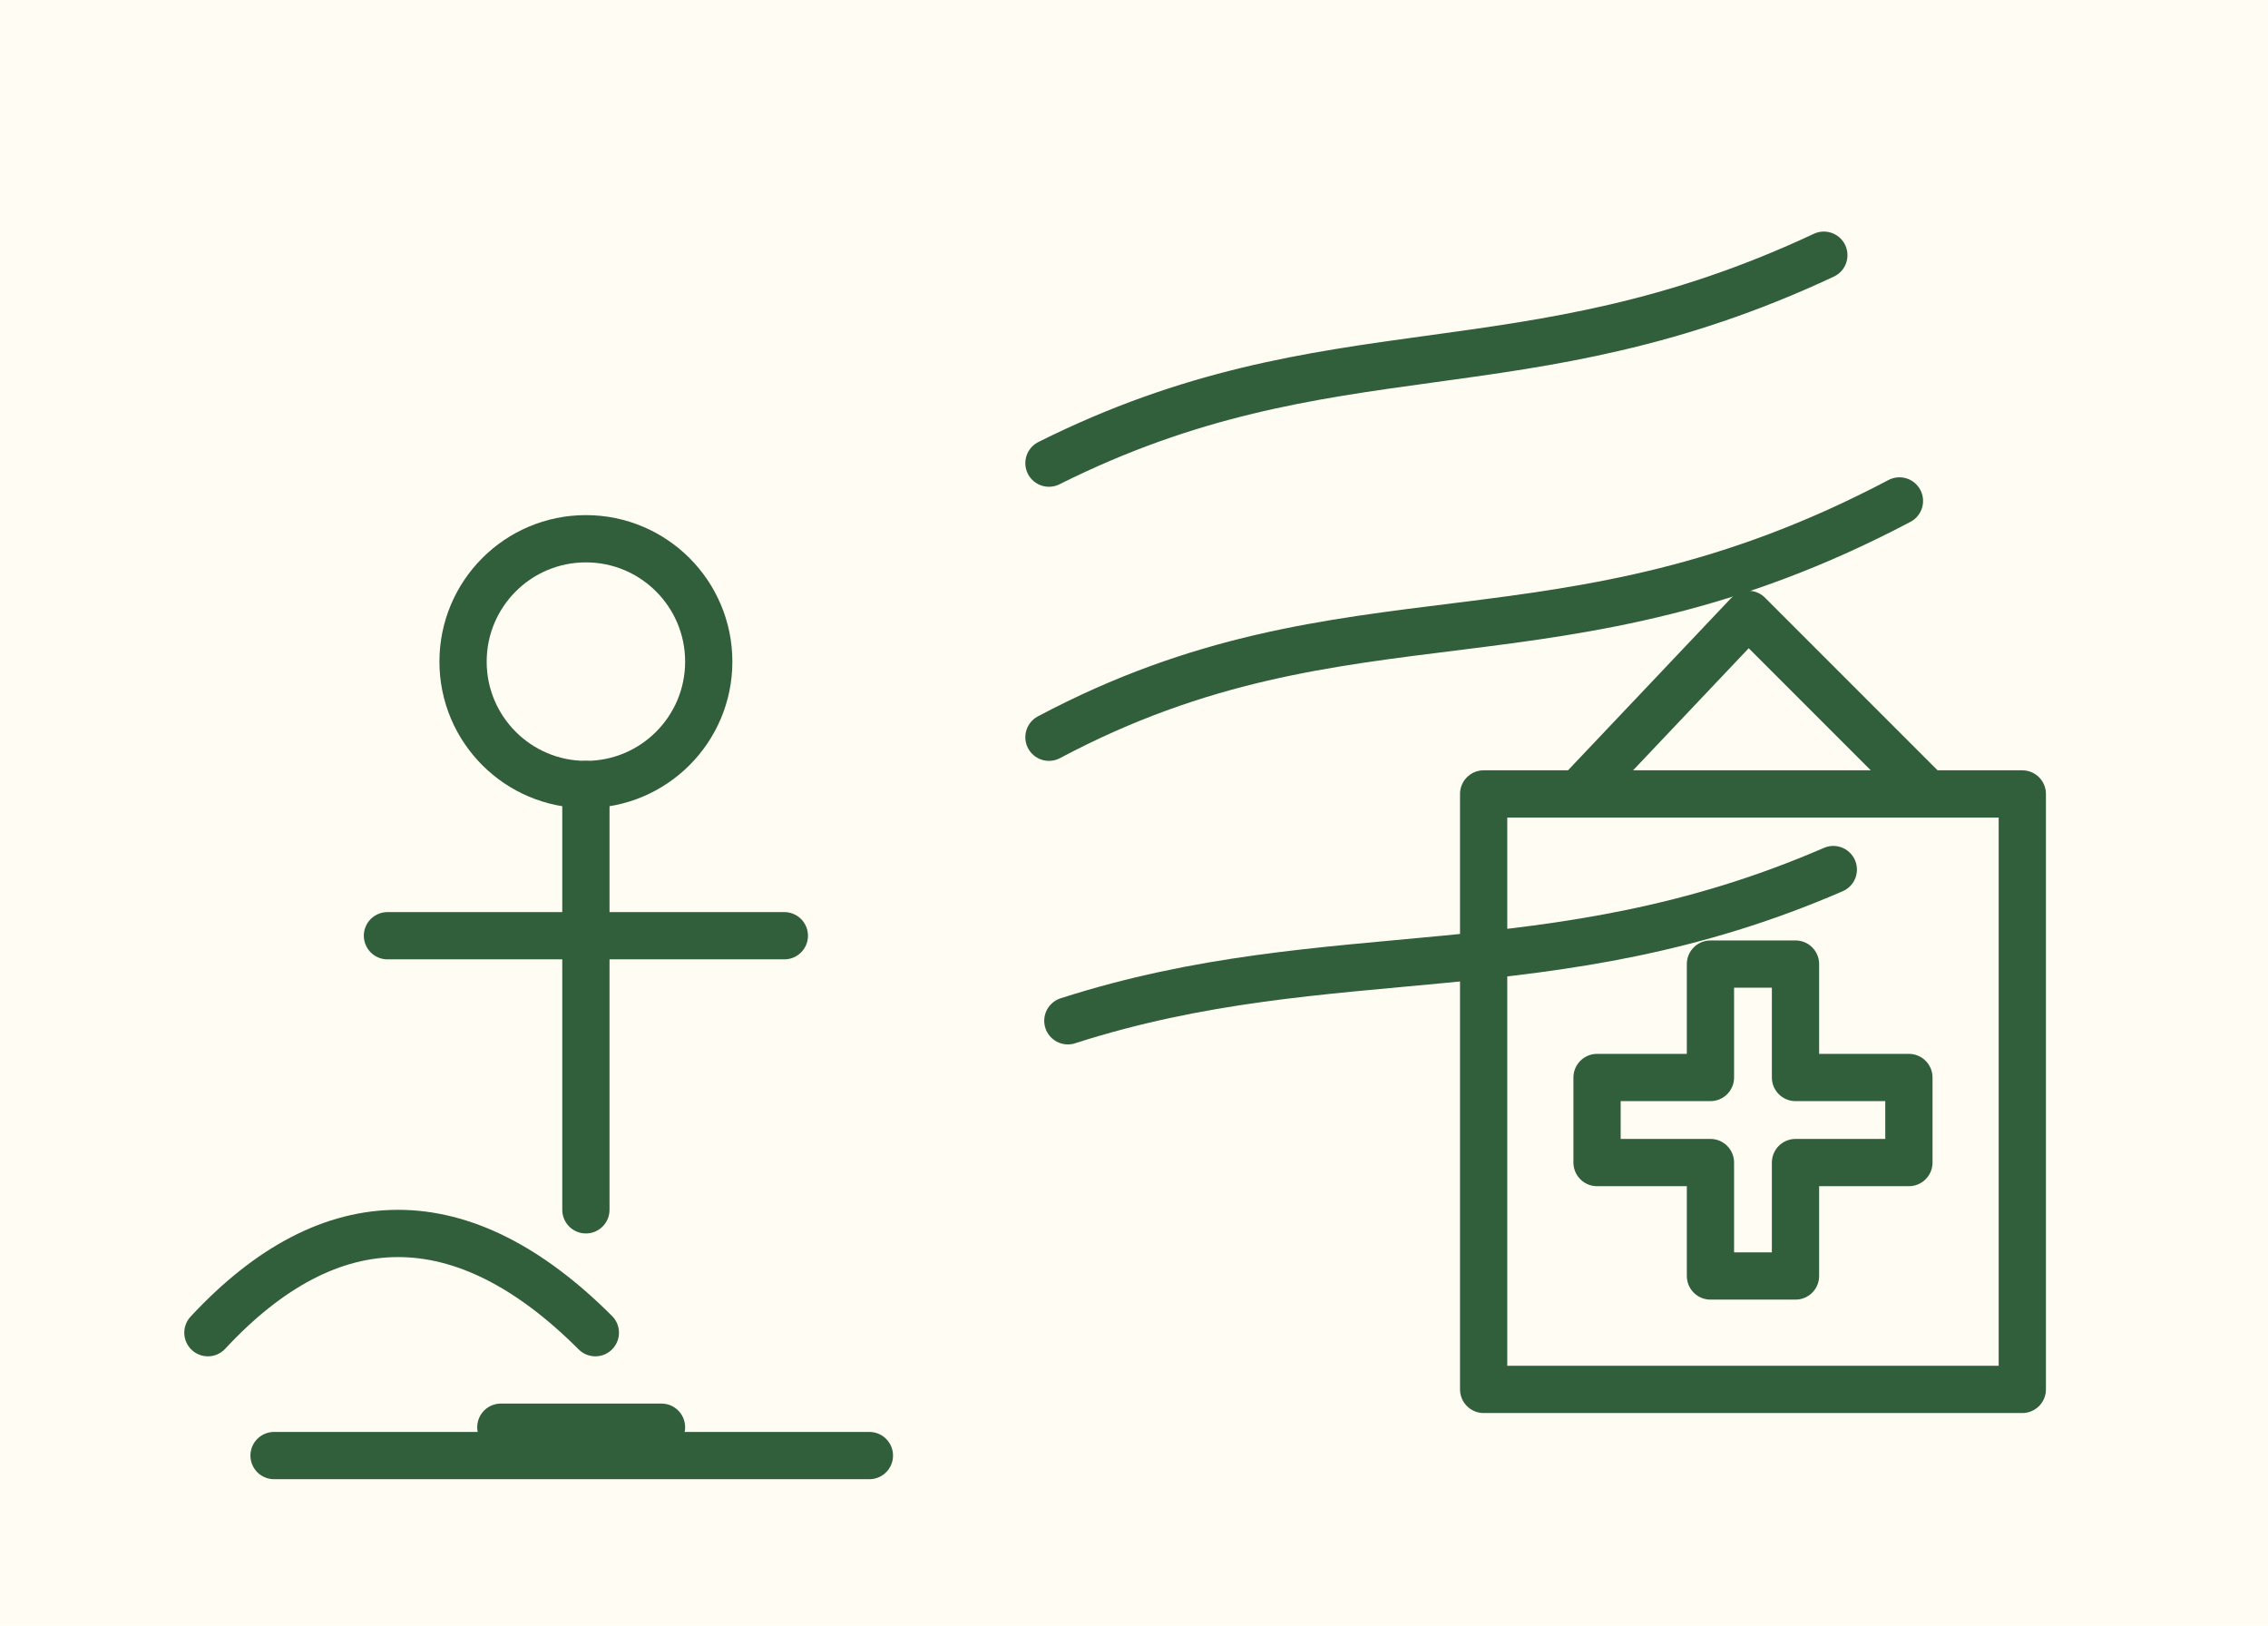
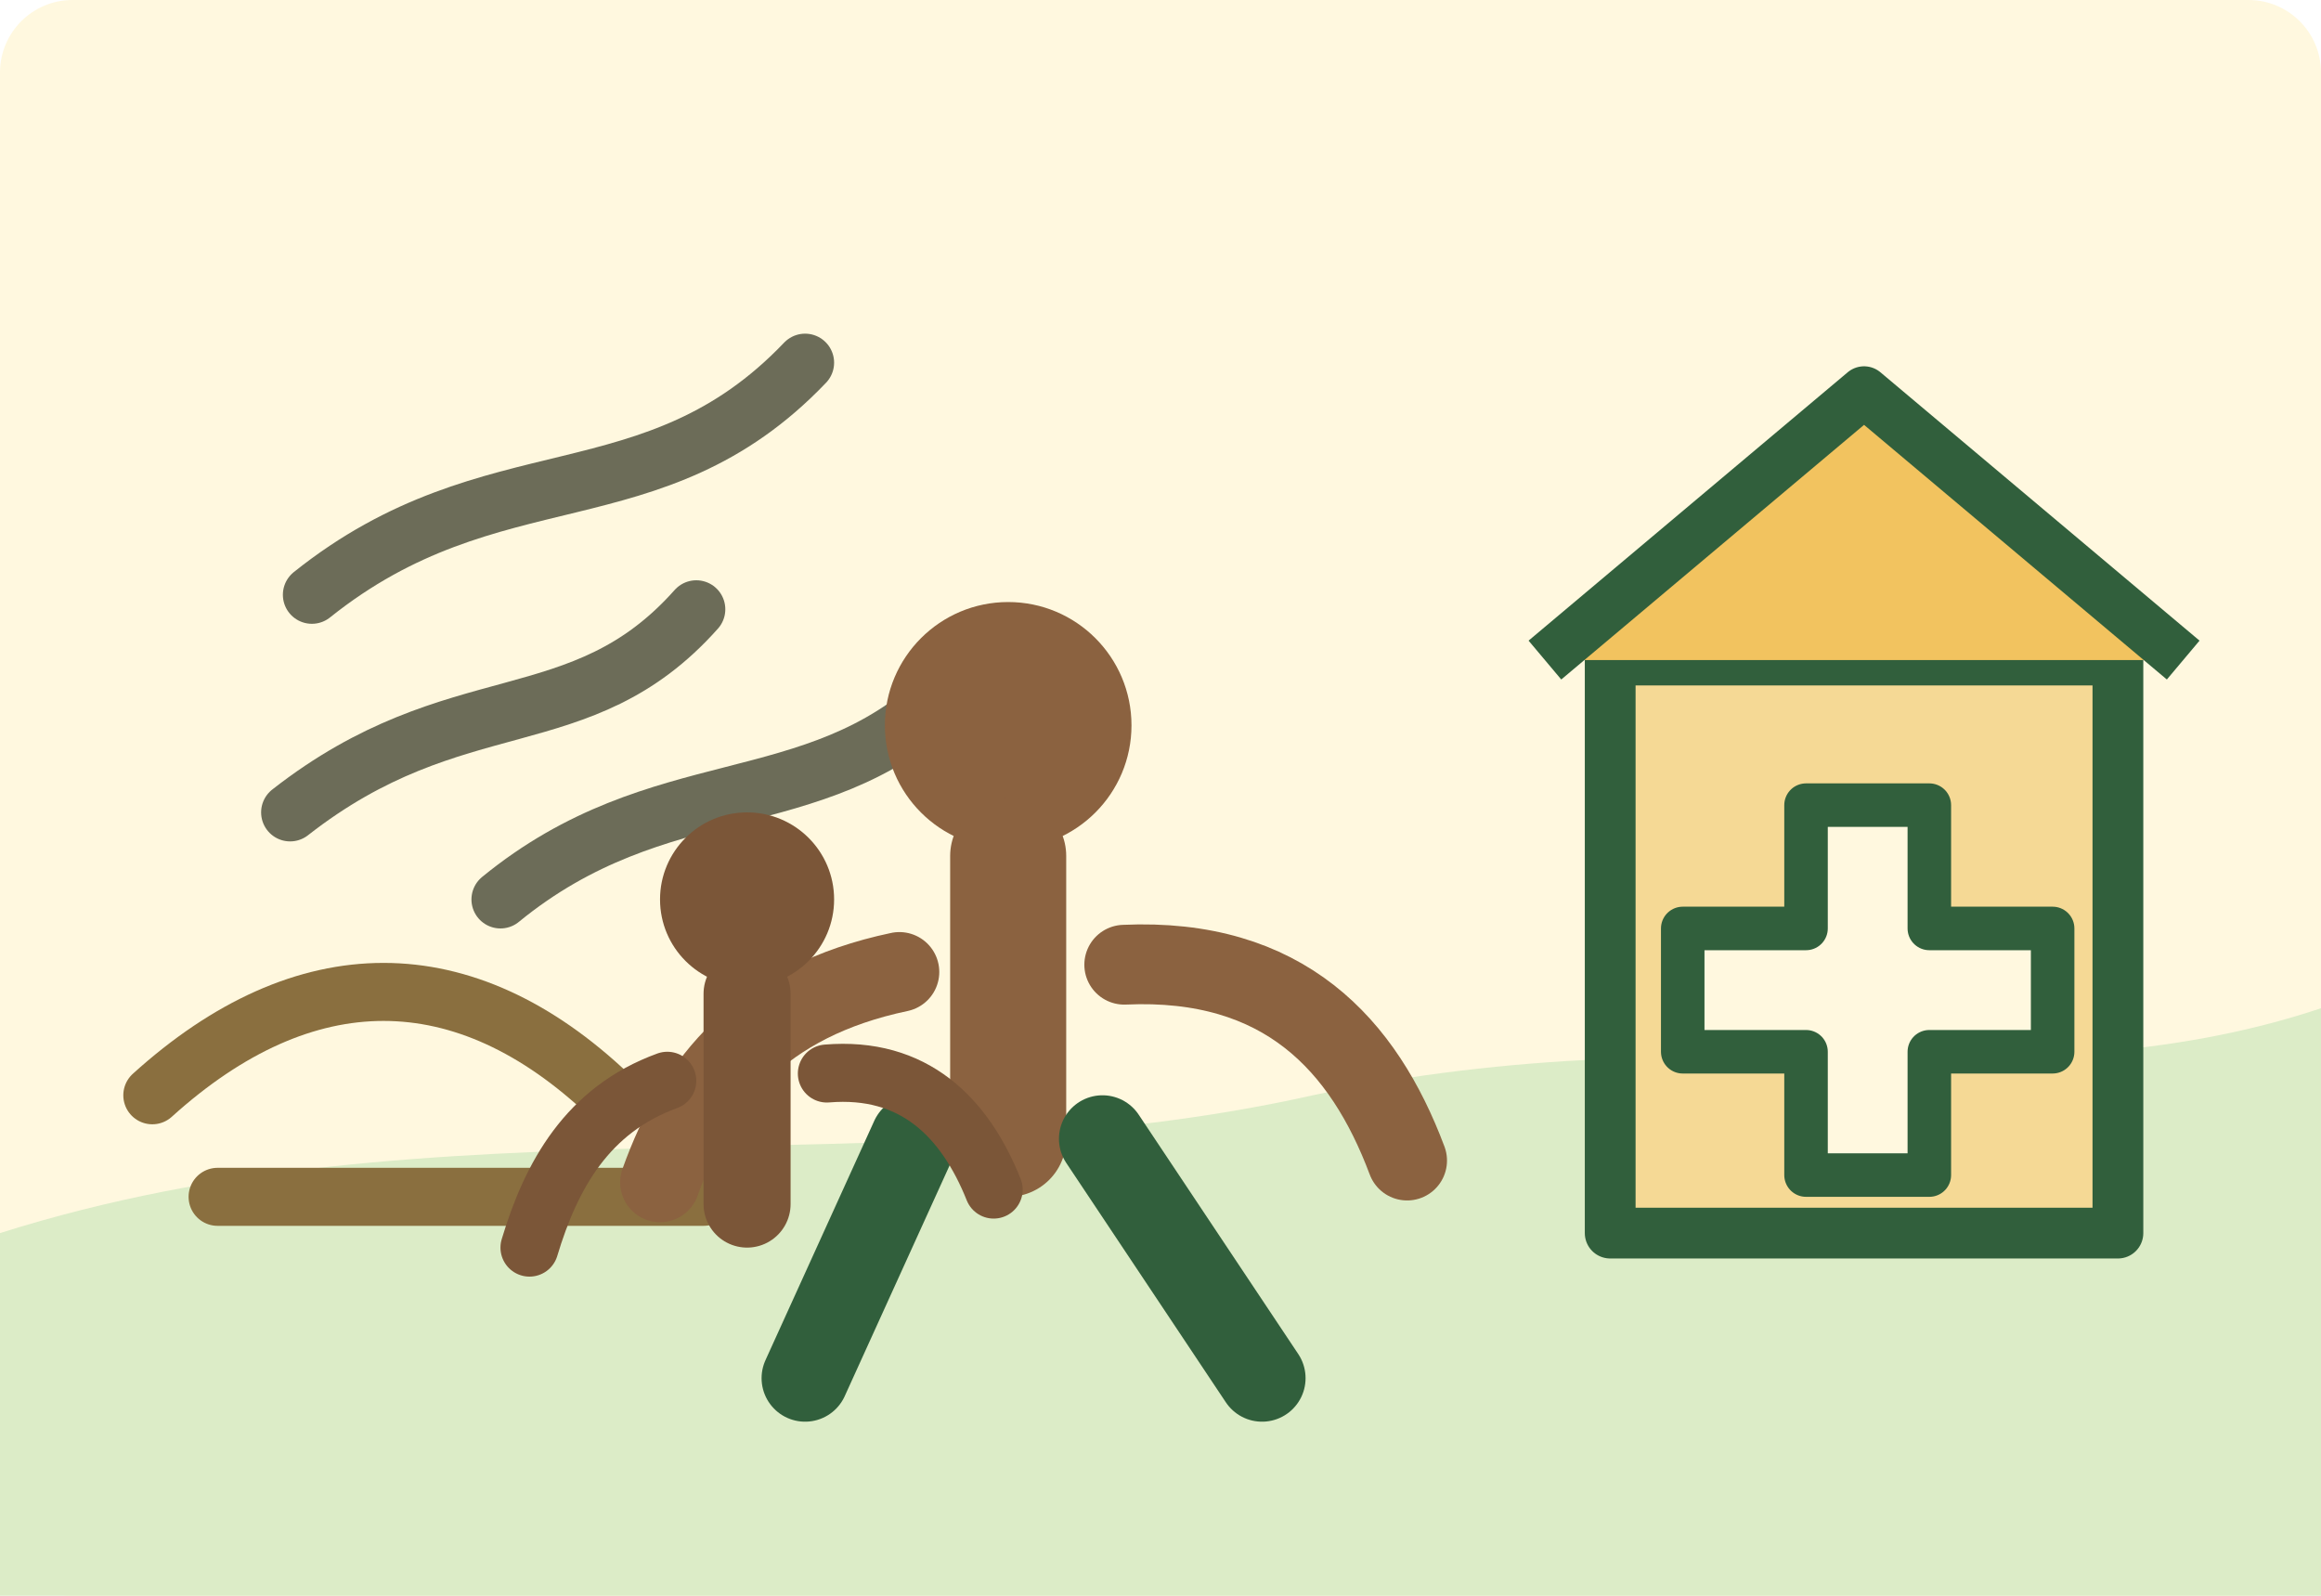
- <svg xmlns="http://www.w3.org/2000/svg" viewBox="0 0 240 172" role="img" aria-labelledby="title desc">
-   <rect width="240" height="172" fill="#fffdf3" />
-   <g fill="none" stroke="#315f3c" stroke-width="5" stroke-linecap="round" stroke-linejoin="round">
-     <circle cx="62" cy="70" r="13" />
-     <path d="M62 83 V128 M41 99 H83 M53 151 H70" />
-     <path d="M111 49 C141 34, 161 42, 193 27" />
-     <path d="M111 78 C143 61, 165 72, 201 53" />
-     <path d="M113 108 C141 99, 164 105, 194 92" />
-     <path d="M22 141 C35 127, 49 127, 63 141" />
-     <path d="M29 154 H92" />
-     <path d="M157 147 H214 V84 H157 Z" />
-     <path d="M167 84 L185 65 L204 84" />
-     <path d="M181 102 H190 V114 H202 V123 H190 V135 H181 V123 H169 V114 H181 Z" />
-   </g>
+ <svg xmlns="http://www.w3.org/2000/svg" viewBox="0 0 320 220" role="img" aria-labelledby="title desc">
+   <rect width="320" height="220" rx="10" fill="#fff8df" />
+   <path d="M0 170 C60 151 123 164 181 151 C237 139 278 153 320 139 V220 H0 Z" fill="#dcecc7" />
+   <path d="M21 151 C42 132 64 132 84 151" fill="none" stroke="#8a6f3f" stroke-width="8" stroke-linecap="round" />
+   <path d="M30 165 H97" stroke="#8a6f3f" stroke-width="8" stroke-linecap="round" />
+   <path d="M40 112 C63 94 80 102 96 84" fill="none" stroke="#6c6c58" stroke-width="8" stroke-linecap="round" />
+   <path d="M43 82 C68 62 90 72 111 50" fill="none" stroke="#6c6c58" stroke-width="8" stroke-linecap="round" />
+   <path d="M69 124 C91 106 112 113 130 96" fill="none" stroke="#6c6c58" stroke-width="8" stroke-linecap="round" />
+   <circle cx="139" cy="100" r="17" fill="#8b6240" />
+   <path d="M139 118 V157" stroke="#8b6240" stroke-width="16" stroke-linecap="round" />
+   <path d="M124 134 C105 138 96 149 91 163" fill="none" stroke="#8b6240" stroke-width="11" stroke-linecap="round" />
+   <path d="M155 133 C177 132 188 144 194 160" fill="none" stroke="#8b6240" stroke-width="11" stroke-linecap="round" />
+   <path d="M126 157 L111 190" stroke="#315f3c" stroke-width="12" stroke-linecap="round" />
+   <path d="M152 157 L174 190" stroke="#315f3c" stroke-width="12" stroke-linecap="round" />
+   <circle cx="103" cy="124" r="12" fill="#7b5638" />
+   <path d="M103 137 V166" stroke="#7b5638" stroke-width="12" stroke-linecap="round" />
+   <path d="M92 149 C81 153 76 162 73 172" fill="none" stroke="#7b5638" stroke-width="8" stroke-linecap="round" />
+   <path d="M114 148 C126 147 133 154 137 164" fill="none" stroke="#7b5638" stroke-width="8" stroke-linecap="round" />
+   <path d="M222 170 H292 V91 H222 Z" fill="#f5d995" stroke="#315f3c" stroke-width="7" stroke-linejoin="round" />
+   <path d="M213 91 L257 54 L301 91" fill="#f2c35f" stroke="#315f3c" stroke-width="7" stroke-linejoin="round" />
+   <path d="M249 111 H266 V128 H283 V145 H266 V162 H249 V145 H232 V128 H249 Z" fill="#fff8df" stroke="#315f3c" stroke-width="6" stroke-linejoin="round" />
</svg>
